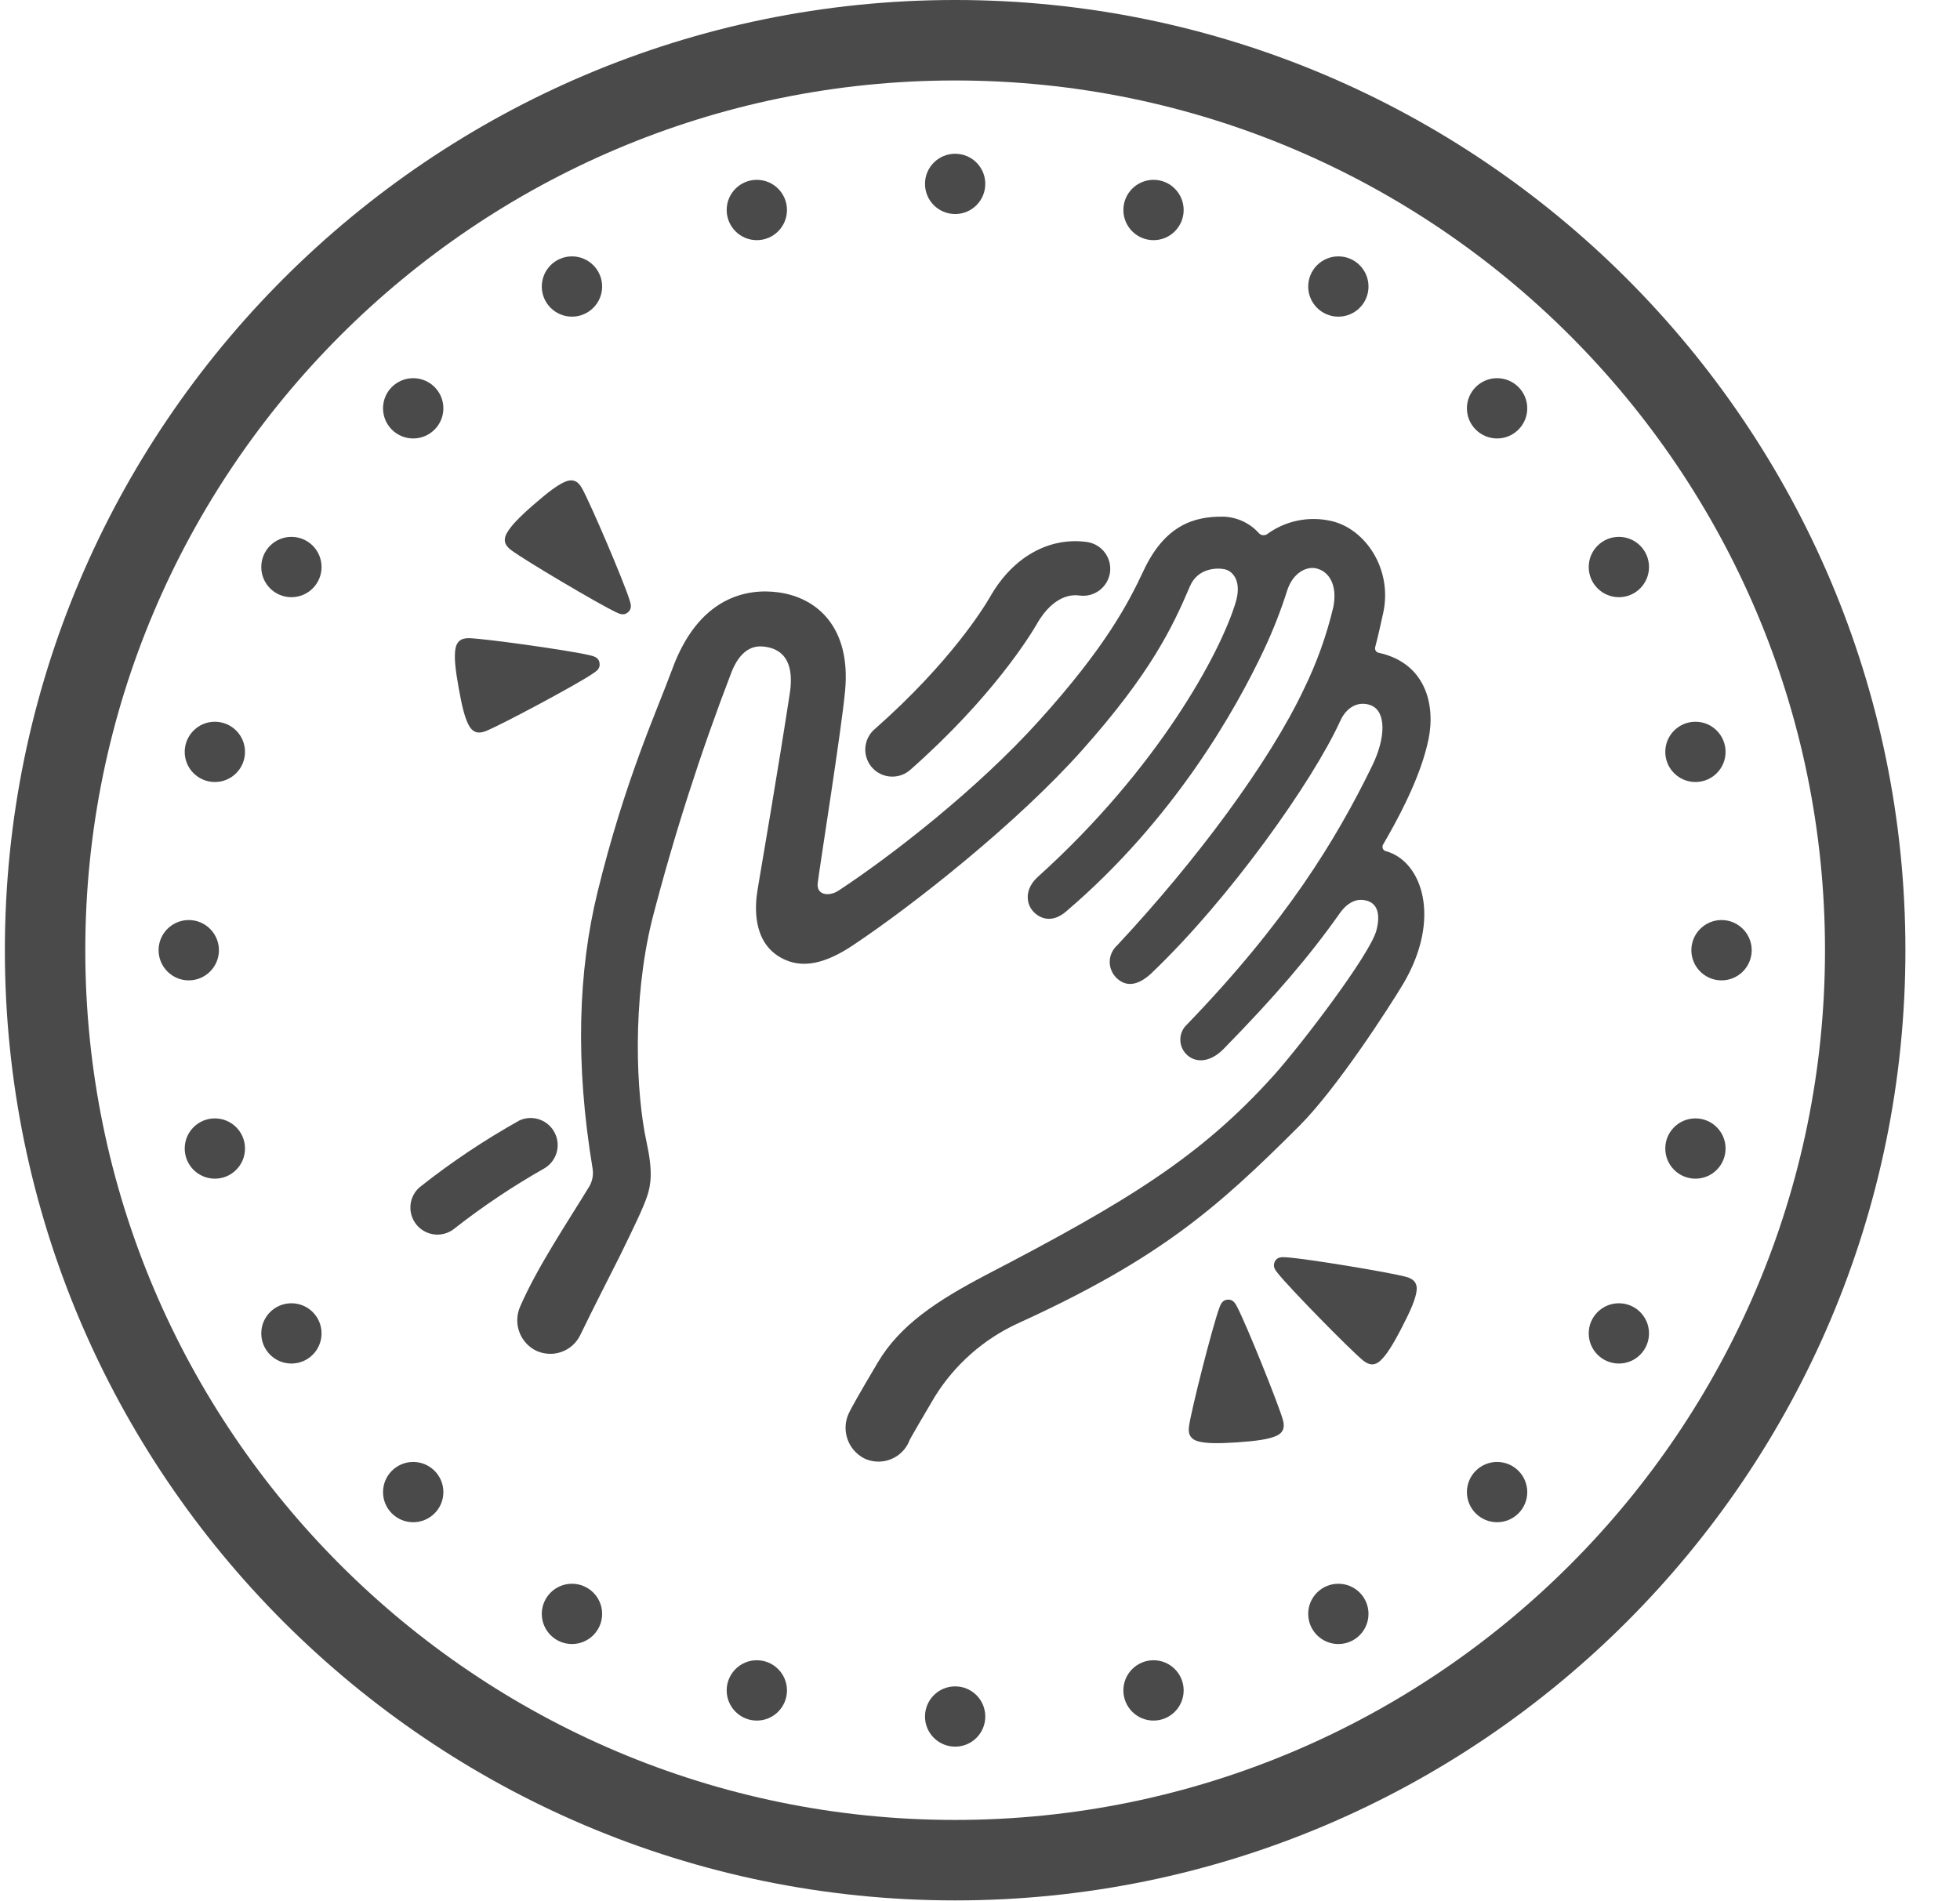
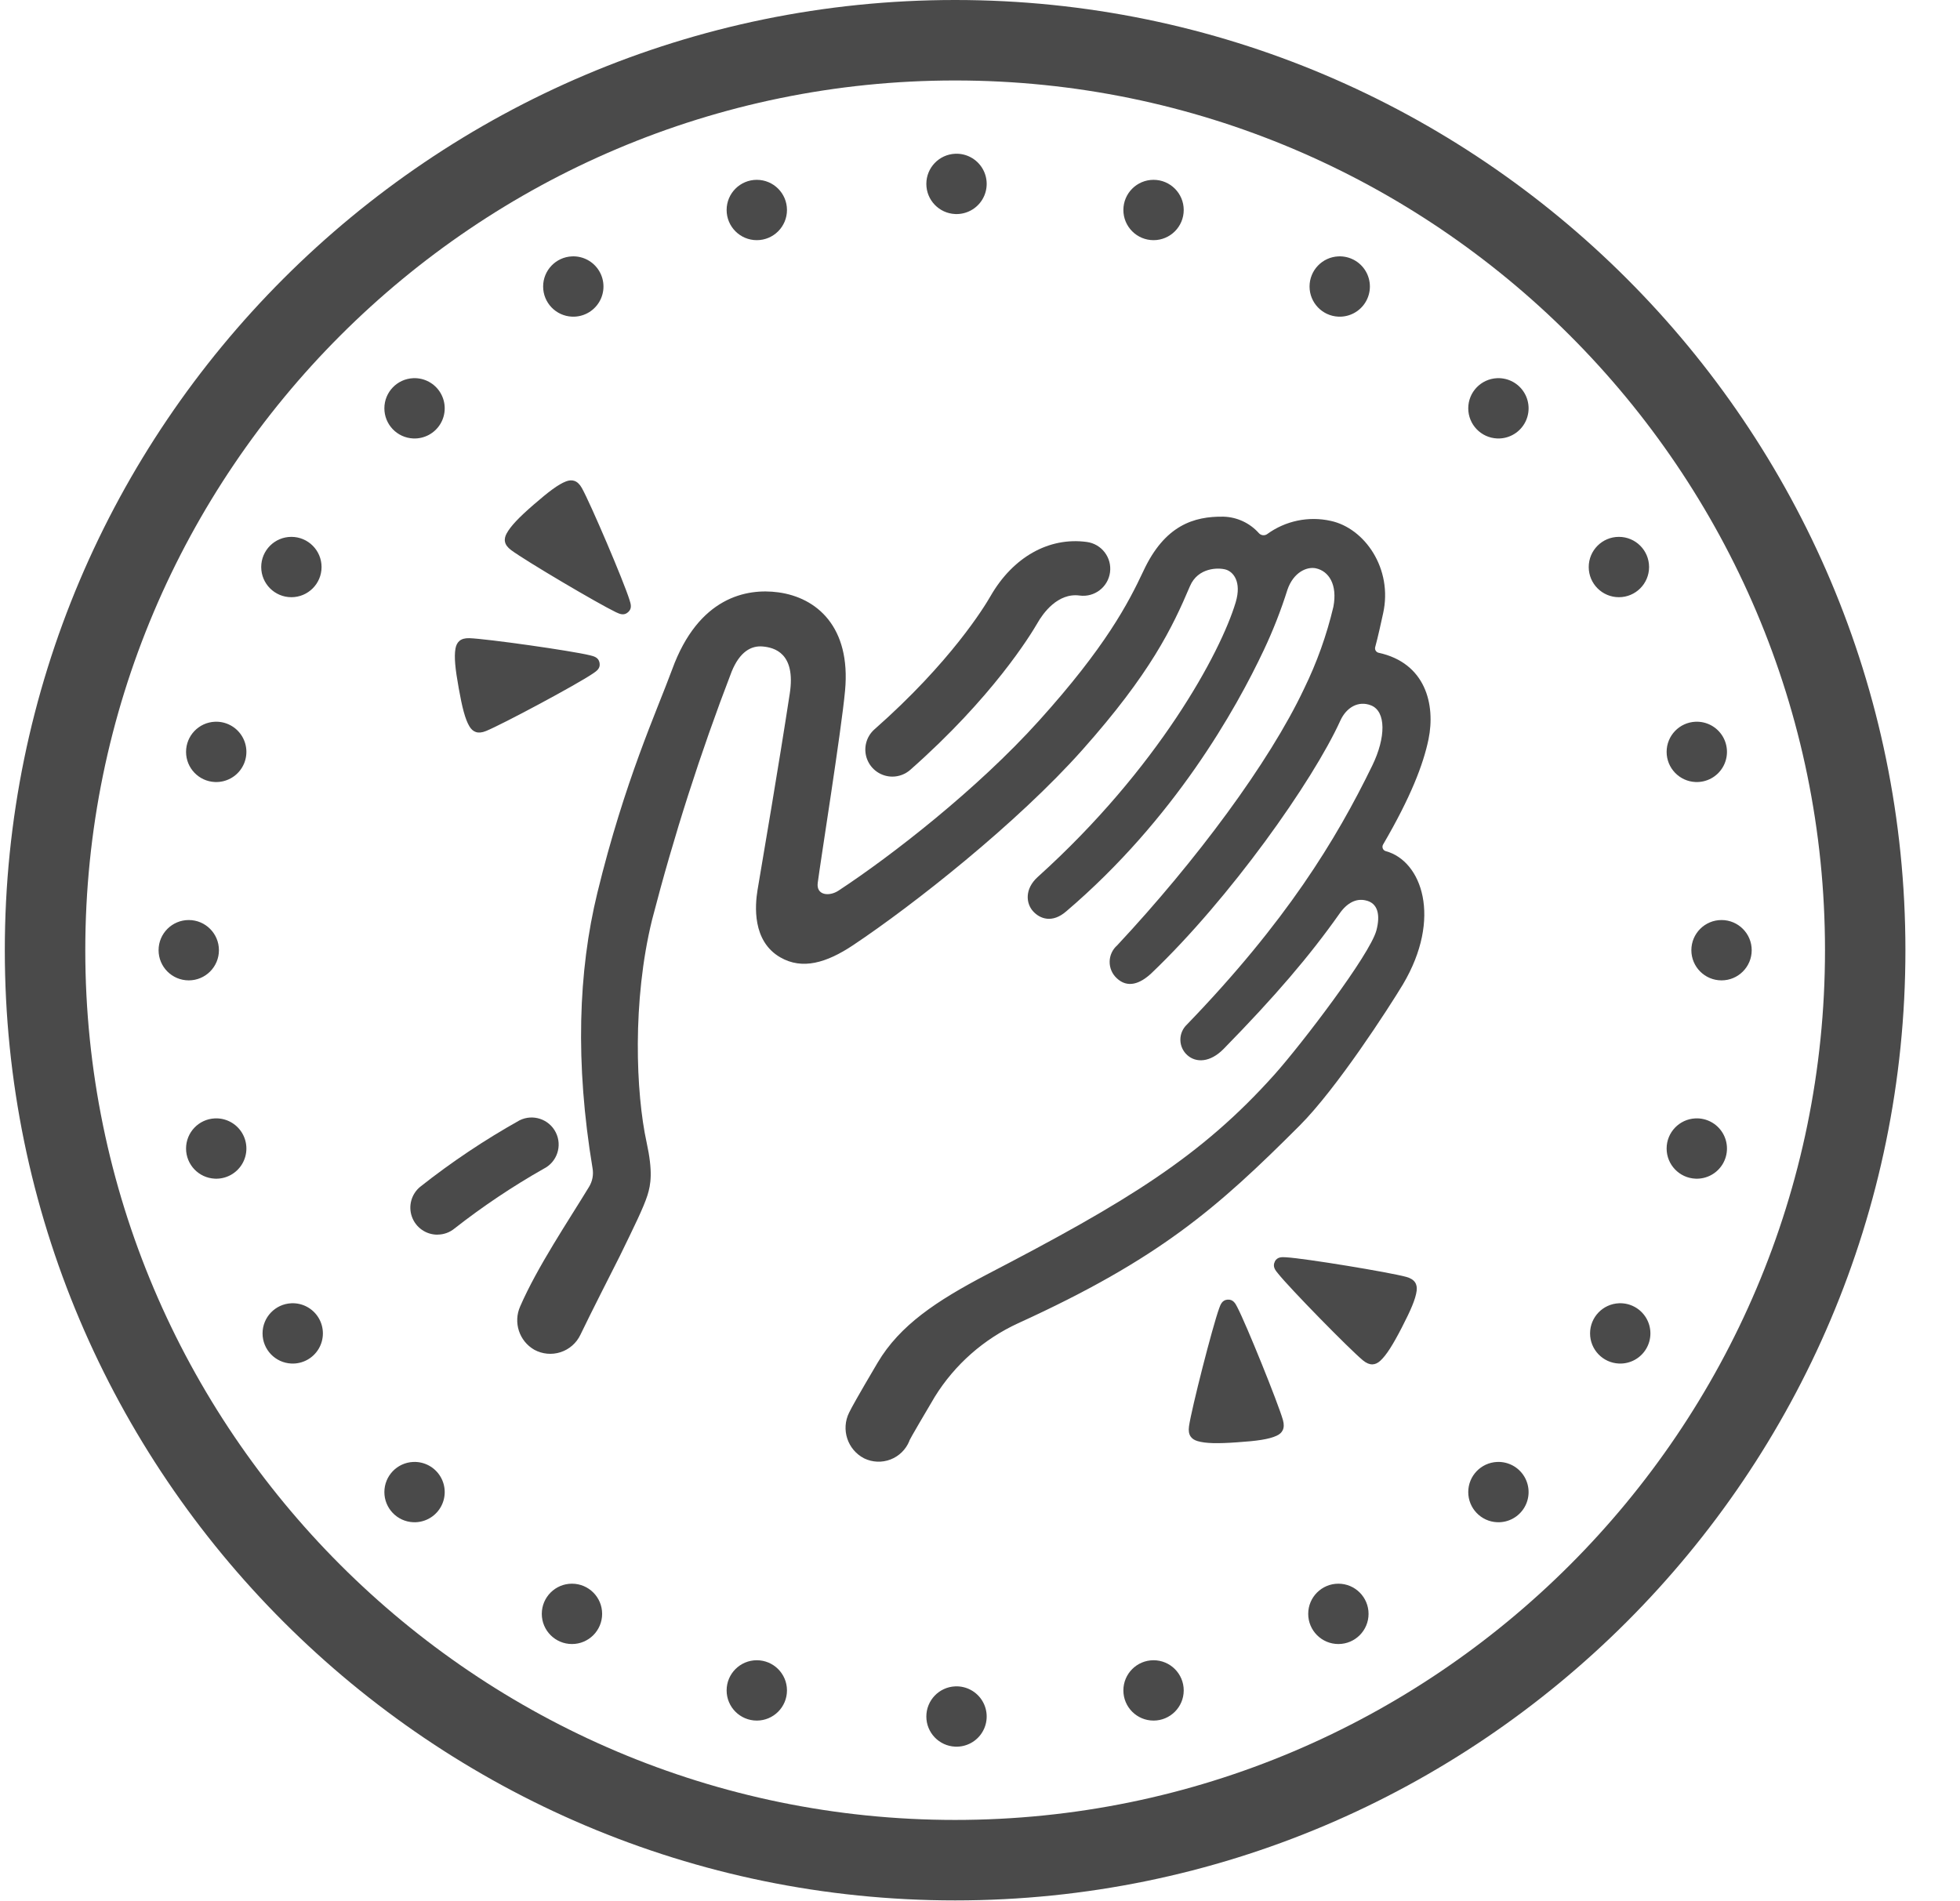
- <svg xmlns="http://www.w3.org/2000/svg" width="33" height="32" viewBox="0 0 33 32" fill="none">
-   <path d="M16.081 32C7.259 32 0.082 24.822 0.082 16C0.082 7.178 7.259 0 16.081 0C24.904 0 32.081 7.178 32.081 16C32.081 24.822 24.904 32 16.081 32ZM16.081 1.355C8.006 1.355 1.436 7.925 1.436 16C1.436 24.075 8.006 30.645 16.081 30.645C24.157 30.645 30.727 24.075 30.727 16C30.727 7.925 24.157 1.355 16.081 1.355Z" fill="#4A4A4A" />
-   <path d="M15.024 13.077C14.931 13.077 14.841 13.049 14.765 12.997C14.689 12.944 14.63 12.87 14.598 12.783C14.565 12.697 14.559 12.602 14.582 12.513C14.604 12.423 14.653 12.342 14.723 12.281C16.008 11.149 16.576 10.214 16.677 10.038C17.055 9.38 17.662 9.039 18.299 9.126C18.419 9.143 18.527 9.206 18.6 9.302C18.673 9.398 18.705 9.519 18.689 9.638C18.672 9.758 18.609 9.866 18.513 9.939C18.417 10.012 18.296 10.044 18.177 10.028C17.805 9.978 17.556 10.335 17.466 10.492C17.353 10.689 16.716 11.736 15.325 12.964C15.242 13.037 15.135 13.077 15.024 13.077Z" fill="#4A4A4A" />
-   <path d="M7.364 20.789C7.271 20.789 7.18 20.76 7.103 20.706C7.027 20.653 6.969 20.577 6.937 20.489C6.905 20.401 6.901 20.306 6.925 20.215C6.95 20.125 7.001 20.044 7.073 19.985C7.6 19.568 8.16 19.194 8.747 18.866C8.854 18.817 8.976 18.812 9.087 18.852C9.198 18.892 9.289 18.972 9.341 19.078C9.394 19.183 9.404 19.304 9.369 19.416C9.334 19.529 9.257 19.623 9.154 19.68C8.63 19.977 8.129 20.313 7.655 20.684C7.574 20.752 7.471 20.789 7.364 20.789Z" fill="#4A4A4A" />
-   <path d="M18.804 16.473C18.985 16.642 19.194 16.569 19.388 16.386C20.706 15.129 22.103 13.156 22.569 12.132C22.668 11.914 22.869 11.792 23.085 11.878C23.338 11.98 23.335 12.417 23.105 12.89C22.495 14.144 21.651 15.525 19.983 17.253C19.947 17.286 19.919 17.326 19.9 17.371C19.881 17.416 19.872 17.463 19.873 17.512C19.873 17.56 19.884 17.608 19.905 17.652C19.925 17.696 19.954 17.735 19.99 17.767C20.137 17.9 20.376 17.891 20.6 17.664C21.466 16.78 22.05 16.097 22.551 15.387C22.679 15.201 22.834 15.126 22.986 15.16C23.206 15.203 23.241 15.414 23.174 15.667C23.065 16.076 21.914 17.583 21.458 18.094C20.222 19.473 18.985 20.229 16.605 21.466C15.774 21.902 15.152 22.311 14.776 22.947C14.434 23.525 14.331 23.714 14.296 23.787C14.229 23.923 14.218 24.08 14.266 24.224C14.313 24.368 14.415 24.487 14.55 24.557C14.618 24.59 14.693 24.608 14.769 24.611C14.845 24.614 14.921 24.602 14.992 24.574C15.063 24.547 15.128 24.506 15.183 24.452C15.237 24.399 15.28 24.335 15.309 24.265C15.309 24.258 15.292 24.275 15.739 23.518C16.075 22.977 16.563 22.547 17.141 22.282C19.522 21.197 20.497 20.338 21.878 18.957C22.509 18.326 23.379 16.976 23.62 16.576C24.285 15.457 23.936 14.496 23.335 14.333C23.323 14.331 23.312 14.325 23.303 14.317C23.294 14.309 23.287 14.3 23.282 14.289C23.278 14.278 23.276 14.266 23.277 14.254C23.277 14.242 23.281 14.23 23.287 14.22C23.752 13.423 23.963 12.873 24.052 12.446C24.17 11.867 24.005 11.163 23.209 10.991C23.2 10.989 23.19 10.985 23.182 10.978C23.174 10.972 23.167 10.965 23.162 10.956C23.156 10.947 23.153 10.937 23.152 10.927C23.15 10.917 23.151 10.906 23.154 10.896C23.203 10.713 23.253 10.481 23.287 10.329C23.454 9.576 22.978 8.894 22.406 8.771C22.221 8.73 22.03 8.728 21.845 8.767C21.66 8.805 21.485 8.883 21.333 8.995C21.312 9.009 21.286 9.015 21.261 9.012C21.235 9.009 21.212 8.996 21.195 8.977C21.119 8.893 21.028 8.825 20.926 8.778C20.824 8.73 20.713 8.704 20.601 8.7C20.102 8.692 19.611 8.845 19.253 9.611C18.996 10.159 18.614 10.895 17.494 12.136C16.455 13.288 15.009 14.412 14.116 14.998C13.96 15.1 13.74 15.076 13.768 14.866C13.81 14.532 14.168 12.29 14.229 11.629C14.328 10.555 13.751 10.061 13.103 9.974C12.57 9.902 11.761 10.055 11.318 11.269C11.056 11.98 10.517 13.149 10.058 15.032C9.735 16.356 9.682 17.9 9.977 19.674C9.995 19.781 9.975 19.891 9.918 19.984C9.565 20.565 9.048 21.331 8.759 21.998C8.701 22.128 8.693 22.274 8.737 22.409C8.781 22.544 8.873 22.657 8.996 22.728C9.063 22.765 9.137 22.787 9.213 22.794C9.289 22.802 9.366 22.793 9.439 22.769C9.511 22.746 9.578 22.707 9.636 22.657C9.693 22.606 9.739 22.545 9.772 22.476C9.946 22.113 10.294 21.431 10.435 21.151C10.675 20.659 10.834 20.334 10.9 20.13C10.959 19.944 10.994 19.728 10.887 19.236C10.706 18.41 10.642 16.857 10.979 15.488C11.346 14.07 11.794 12.675 12.32 11.308C12.456 10.973 12.648 10.869 12.842 10.886C13.037 10.903 13.402 10.997 13.297 11.679C13.109 12.906 12.842 14.466 12.754 14.988C12.712 15.245 12.662 15.846 13.137 16.12C13.507 16.334 13.914 16.215 14.364 15.915C15.378 15.239 17.124 13.862 18.221 12.63C19.372 11.337 19.739 10.567 20.035 9.871C20.17 9.553 20.516 9.555 20.639 9.591C20.762 9.627 20.91 9.792 20.805 10.142C20.55 10.992 19.499 12.939 17.474 14.765C17.245 14.972 17.277 15.217 17.394 15.345C17.51 15.473 17.717 15.55 17.953 15.345C19.773 13.793 20.811 11.939 21.278 10.947C21.434 10.617 21.567 10.276 21.677 9.928C21.776 9.64 21.998 9.537 22.153 9.569C22.374 9.616 22.521 9.844 22.45 10.217C22.337 10.695 22.171 11.159 21.955 11.6C21.371 12.838 20.139 14.495 18.81 15.918C18.771 15.953 18.74 15.995 18.718 16.043C18.696 16.09 18.685 16.142 18.684 16.194C18.683 16.246 18.694 16.298 18.715 16.346C18.735 16.394 18.766 16.437 18.804 16.473V16.473Z" fill="#4A4A4A" />
-   <path d="M10.577 10.306C10.647 10.244 10.619 10.165 10.599 10.101C10.502 9.789 9.944 8.481 9.797 8.218C9.723 8.086 9.63 8.067 9.53 8.106C9.399 8.156 9.236 8.28 8.987 8.496C8.738 8.712 8.597 8.86 8.53 8.983C8.478 9.078 8.484 9.173 8.606 9.263C8.847 9.442 10.072 10.166 10.369 10.308C10.43 10.336 10.504 10.373 10.575 10.308L10.577 10.306Z" fill="#4A4A4A" />
-   <path d="M20.668 21.884C20.575 21.89 20.549 21.971 20.526 22.032C20.414 22.34 20.062 23.718 20.019 24.016C19.997 24.165 20.06 24.236 20.163 24.267C20.298 24.307 20.501 24.309 20.832 24.287C21.163 24.264 21.362 24.235 21.491 24.177C21.589 24.134 21.641 24.054 21.6 23.909C21.517 23.621 20.984 22.302 20.832 22.011C20.801 21.952 20.764 21.877 20.671 21.884H20.668Z" fill="#4A4A4A" />
-   <path d="M21.464 21.244C21.421 21.327 21.475 21.392 21.517 21.443C21.721 21.699 22.717 22.715 22.948 22.907C23.065 23.003 23.158 22.987 23.237 22.915C23.342 22.82 23.45 22.648 23.602 22.354C23.755 22.059 23.834 21.873 23.851 21.734C23.865 21.628 23.824 21.541 23.677 21.501C23.387 21.422 21.983 21.191 21.656 21.171C21.59 21.167 21.506 21.159 21.463 21.243L21.464 21.244Z" fill="#4A4A4A" />
-   <path d="M10.094 11.159C10.078 11.067 9.995 11.05 9.932 11.034C9.613 10.956 8.204 10.757 7.904 10.746C7.753 10.741 7.689 10.811 7.669 10.92C7.644 11.059 7.664 11.261 7.723 11.586C7.781 11.912 7.831 12.109 7.903 12.23C7.958 12.323 8.042 12.366 8.181 12.31C8.46 12.196 9.713 11.526 9.985 11.34C10.04 11.302 10.111 11.258 10.094 11.166V11.159Z" fill="#4A4A4A" />
-   <path d="M16.082 29.411C16.362 29.411 16.589 29.184 16.589 28.904C16.589 28.623 16.362 28.396 16.082 28.396C15.801 28.396 15.574 28.623 15.574 28.904C15.574 29.184 15.801 29.411 16.082 29.411Z" fill="#4A4A4A" />
-   <path d="M16.082 3.604C16.362 3.604 16.589 3.377 16.589 3.096C16.589 2.816 16.362 2.589 16.082 2.589C15.801 2.589 15.574 2.816 15.574 3.096C15.574 3.377 15.801 3.604 16.082 3.604Z" fill="#4A4A4A" />
-   <path d="M19.422 28.972C19.702 28.972 19.929 28.744 19.929 28.464C19.929 28.184 19.702 27.956 19.422 27.956C19.141 27.956 18.914 28.184 18.914 28.464C18.914 28.744 19.141 28.972 19.422 28.972Z" fill="#4A4A4A" />
-   <path d="M12.742 4.044C13.023 4.044 13.25 3.816 13.25 3.536C13.25 3.256 13.023 3.028 12.742 3.028C12.462 3.028 12.235 3.256 12.235 3.536C12.235 3.816 12.462 4.044 12.742 4.044Z" fill="#4A4A4A" />
-   <path d="M22.534 27.683C22.814 27.683 23.041 27.456 23.041 27.175C23.041 26.895 22.814 26.668 22.534 26.668C22.253 26.668 22.026 26.895 22.026 27.175C22.026 27.456 22.253 27.683 22.534 27.683Z" fill="#4A4A4A" />
-   <path d="M9.63 5.332C9.91 5.332 10.138 5.105 10.138 4.825C10.138 4.544 9.91 4.317 9.63 4.317C9.35 4.317 9.122 4.544 9.122 4.825C9.122 5.105 9.35 5.332 9.63 5.332Z" fill="#4A4A4A" />
-   <path d="M25.206 25.632C25.486 25.632 25.714 25.405 25.714 25.125C25.714 24.844 25.486 24.617 25.206 24.617C24.926 24.617 24.698 24.844 24.698 25.125C24.698 25.405 24.926 25.632 25.206 25.632Z" fill="#4A4A4A" />
-   <path d="M6.957 7.383C7.237 7.383 7.465 7.156 7.465 6.875C7.465 6.595 7.237 6.368 6.957 6.368C6.676 6.368 6.449 6.595 6.449 6.875C6.449 7.156 6.676 7.383 6.957 7.383Z" fill="#4A4A4A" />
-   <path d="M28.546 19.847C28.826 19.847 29.053 19.62 29.053 19.339C29.053 19.059 28.826 18.832 28.546 18.832C28.265 18.832 28.038 19.059 28.038 19.339C28.038 19.62 28.265 19.847 28.546 19.847Z" fill="#4A4A4A" />
-   <path d="M27.257 22.96C27.537 22.96 27.764 22.733 27.764 22.452C27.764 22.172 27.537 21.945 27.257 21.945C26.976 21.945 26.749 22.172 26.749 22.452C26.749 22.733 26.976 22.96 27.257 22.96Z" fill="#4A4A4A" />
-   <path d="M4.906 10.056C5.187 10.056 5.414 9.828 5.414 9.548C5.414 9.267 5.187 9.04 4.906 9.04C4.626 9.04 4.399 9.267 4.399 9.548C4.399 9.828 4.626 10.056 4.906 10.056Z" fill="#4A4A4A" />
-   <path d="M3.618 13.168C3.898 13.168 4.125 12.941 4.125 12.661C4.125 12.38 3.898 12.153 3.618 12.153C3.337 12.153 3.11 12.38 3.11 12.661C3.11 12.941 3.337 13.168 3.618 13.168Z" fill="#4A4A4A" />
-   <path d="M28.985 16.508C29.265 16.508 29.493 16.28 29.493 16C29.493 15.72 29.265 15.492 28.985 15.492C28.705 15.492 28.477 15.72 28.477 16C28.477 16.28 28.705 16.508 28.985 16.508Z" fill="#4A4A4A" />
-   <path d="M3.178 16.508C3.458 16.508 3.686 16.28 3.686 16C3.686 15.72 3.458 15.492 3.178 15.492C2.898 15.492 2.67 15.72 2.67 16C2.67 16.28 2.898 16.508 3.178 16.508Z" fill="#4A4A4A" />
-   <path d="M28.546 13.168C28.826 13.168 29.053 12.941 29.053 12.661C29.053 12.38 28.826 12.153 28.546 12.153C28.265 12.153 28.038 12.38 28.038 12.661C28.038 12.941 28.265 13.168 28.546 13.168Z" fill="#4A4A4A" />
-   <path d="M3.618 19.847C3.898 19.847 4.125 19.62 4.125 19.339C4.125 19.059 3.898 18.832 3.618 18.832C3.337 18.832 3.11 19.059 3.11 19.339C3.11 19.62 3.337 19.847 3.618 19.847Z" fill="#4A4A4A" />
-   <path d="M27.257 10.056C27.537 10.056 27.764 9.828 27.764 9.548C27.764 9.267 27.537 9.04 27.257 9.04C26.976 9.04 26.749 9.267 26.749 9.548C26.749 9.828 26.976 10.056 27.257 10.056Z" fill="#4A4A4A" />
-   <path d="M4.906 22.96C5.187 22.96 5.414 22.733 5.414 22.452C5.414 22.172 5.187 21.945 4.906 21.945C4.626 21.945 4.399 22.172 4.399 22.452C4.399 22.733 4.626 22.96 4.906 22.96Z" fill="#4A4A4A" />
-   <path d="M25.206 7.383C25.486 7.383 25.714 7.156 25.714 6.875C25.714 6.595 25.486 6.368 25.206 6.368C24.926 6.368 24.698 6.595 24.698 6.875C24.698 7.156 24.926 7.383 25.206 7.383Z" fill="#4A4A4A" />
-   <path d="M6.957 25.632C7.237 25.632 7.465 25.405 7.465 25.125C7.465 24.844 7.237 24.617 6.957 24.617C6.676 24.617 6.449 24.844 6.449 25.125C6.449 25.405 6.676 25.632 6.957 25.632Z" fill="#4A4A4A" />
-   <path d="M22.534 5.332C22.814 5.332 23.041 5.105 23.041 4.825C23.041 4.544 22.814 4.317 22.534 4.317C22.253 4.317 22.026 4.544 22.026 4.825C22.026 5.105 22.253 5.332 22.534 5.332Z" fill="#4A4A4A" />
-   <path d="M9.63 27.683C9.91 27.683 10.138 27.456 10.138 27.175C10.138 26.895 9.91 26.668 9.63 26.668C9.35 26.668 9.122 26.895 9.122 27.175C9.122 27.456 9.35 27.683 9.63 27.683Z" fill="#4A4A4A" />
-   <path d="M19.422 4.044C19.702 4.044 19.929 3.816 19.929 3.536C19.929 3.256 19.702 3.028 19.422 3.028C19.141 3.028 18.914 3.256 18.914 3.536C18.914 3.816 19.141 4.044 19.422 4.044Z" fill="#4A4A4A" />
-   <path d="M12.742 28.972C13.023 28.972 13.25 28.744 13.25 28.464C13.25 28.184 13.023 27.956 12.742 27.956C12.462 27.956 12.235 28.184 12.235 28.464C12.235 28.744 12.462 28.972 12.742 28.972Z" fill="#4A4A4A" />
+ <svg xmlns="http://www.w3.org/2000/svg" width="33" height="32" fill="none">
+   <path fill="#4A4A4A" d="M16.081 32c-8.822 0-16-7.178-16-16s7.178-16 16-16c8.823 0 16 7.178 16 16s-7.177 16-16 16Zm0-30.645C8.006 1.355 1.436 7.925 1.436 16s6.57 14.645 14.645 14.645c8.076 0 14.646-6.57 14.646-14.645S24.157 1.355 16.081 1.355Z" />
+   <path fill="#4A4A4A" d="M15.024 13.077a.455.455 0 0 1-.301-.796c1.285-1.132 1.853-2.067 1.954-2.243.378-.658.985-.999 1.622-.912a.455.455 0 0 1-.122.902c-.372-.05-.621.307-.71.464-.114.197-.75 1.244-2.142 2.472a.457.457 0 0 1-.301.113Zm-7.66 7.713a.455.455 0 0 1-.291-.805 12.716 12.716 0 0 1 1.674-1.12.455.455 0 0 1 .407.815c-.524.297-1.025.633-1.499 1.004a.45.45 0 0 1-.29.105Z" />
+   <path fill="#4A4A4A" d="M18.804 16.473c.18.169.39.096.584-.087 1.318-1.257 2.715-3.23 3.18-4.254.1-.218.301-.34.517-.254.253.102.25.539.02 1.012-.61 1.254-1.454 2.635-3.122 4.363a.349.349 0 0 0 .007.514c.148.133.386.124.61-.103.866-.884 1.45-1.567 1.951-2.277.128-.186.283-.261.436-.227.219.043.254.254.187.507-.11.41-1.26 1.916-1.716 2.427-1.236 1.38-2.473 2.135-4.853 3.372-.83.436-1.453.845-1.829 1.48-.342.579-.445.768-.48.841a.578.578 0 0 0 .254.77.558.558 0 0 0 .76-.292c0-.007-.018.01.43-.747.335-.54.823-.97 1.401-1.236 2.38-1.085 3.356-1.944 4.737-3.325.63-.63 1.501-1.981 1.742-2.38.665-1.12.316-2.08-.285-2.244a.076.076 0 0 1-.048-.113c.465-.797.677-1.347.765-1.774.118-.58-.047-1.283-.843-1.455a.078.078 0 0 1-.047-.035.077.077 0 0 1-.008-.06c.05-.183.099-.415.133-.567.167-.753-.31-1.435-.881-1.558a1.326 1.326 0 0 0-1.073.224.106.106 0 0 1-.138-.018.83.83 0 0 0-.594-.277c-.5-.008-.99.145-1.348.911-.257.548-.64 1.284-1.76 2.525-1.038 1.152-2.484 2.276-3.377 2.862-.156.102-.376.078-.348-.132.042-.334.4-2.576.46-3.237.1-1.074-.477-1.568-1.125-1.655-.533-.072-1.342.081-1.785 1.295-.262.711-.801 1.88-1.26 3.763-.323 1.324-.376 2.868-.081 4.642a.449.449 0 0 1-.059.31c-.353.581-.87 1.347-1.16 2.014a.573.573 0 0 0 .238.73.562.562 0 0 0 .776-.252c.174-.363.522-1.045.663-1.325.24-.492.4-.817.465-1.021.059-.186.094-.402-.013-.893-.181-.827-.245-2.38.092-3.75a38.662 38.662 0 0 1 1.34-4.179c.137-.335.33-.44.523-.422.194.017.56.11.455.793-.188 1.227-.455 2.787-.543 3.31-.042.256-.092.857.383 1.131.37.214.777.095 1.227-.205 1.014-.676 2.76-2.053 3.857-3.285 1.151-1.293 1.518-2.063 1.814-2.76.135-.317.481-.315.604-.279.123.036.27.201.166.551-.255.85-1.306 2.797-3.331 4.623-.23.207-.197.452-.08.58.116.128.323.205.559 0 1.82-1.552 2.858-3.406 3.325-4.398.156-.33.289-.67.399-1.019.1-.288.321-.39.476-.359.221.047.368.275.297.648a6.592 6.592 0 0 1-.495 1.383c-.584 1.238-1.816 2.895-3.145 4.318a.372.372 0 0 0-.006.555Zm-8.227-6.167c.07-.062.042-.14.022-.204-.097-.313-.655-1.62-.802-1.884-.074-.132-.167-.15-.267-.112-.131.05-.294.174-.543.39-.25.216-.39.364-.457.487-.052.095-.046.19.076.28.241.18 1.466.903 1.763 1.045.06.028.135.065.206 0l.002-.002Zm10.091 11.578c-.093.006-.12.087-.142.148-.112.308-.464 1.686-.507 1.984-.022.149.041.22.144.25.135.04.338.044.669.02.33-.022.53-.05.659-.109.098-.043.15-.123.109-.268-.083-.288-.616-1.607-.768-1.898-.03-.059-.068-.134-.162-.127h-.002Zm.796-.64c-.043.083.01.148.053.199.204.256 1.2 1.272 1.431 1.464.117.096.21.08.29.008.104-.095.212-.267.364-.561.152-.295.232-.48.25-.62.013-.107-.028-.193-.175-.233-.29-.079-1.694-.31-2.021-.33-.066-.004-.15-.012-.193.072v.001ZM10.094 11.16c-.016-.093-.099-.11-.162-.126-.32-.078-1.728-.277-2.028-.288-.151-.005-.215.065-.235.174-.025.139-.005.34.054.666.058.326.108.523.18.644.055.093.14.136.278.08.28-.114 1.532-.784 1.804-.97.055-.038.126-.082.11-.174v-.007Zm5.988 18.251a.508.508 0 1 0 0-1.015.508.508 0 0 0 0 1.015Zm0-25.807a.508.508 0 1 0 0-1.015.508.508 0 0 0 0 1.015Zm3.34 25.368a.508.508 0 1 0 0-1.016.508.508 0 0 0 0 1.016Zm-6.68-24.928a.508.508 0 1 0 0-1.016.508.508 0 0 0 0 1.016Zm9.792 23.639a.508.508 0 1 0 0-1.016.508.508 0 0 0 0 1.016ZM9.63 5.332a.508.508 0 1 0 0-1.015.508.508 0 0 0 0 1.015Zm15.576 20.3a.508.508 0 1 0 0-1.015.508.508 0 0 0 0 1.015ZM6.957 7.383a.508.508 0 1 0 0-1.015.508.508 0 0 0 0 1.015Zm21.589 12.464a.508.508 0 1 0 0-1.015.508.508 0 0 0 0 1.015Zm-1.289 3.113a.508.508 0 1 0 0-1.015.508.508 0 0 0 0 1.015ZM4.906 10.056a.508.508 0 1 0 0-1.016.508.508 0 0 0 0 1.016Zm-1.288 3.112a.508.508 0 1 0 0-1.015.508.508 0 0 0 0 1.015Zm25.367 3.34a.508.508 0 1 0 0-1.016.508.508 0 0 0 0 1.016Zm-25.807 0a.508.508 0 1 0 0-1.016.508.508 0 0 0 0 1.016Zm25.368-3.34a.508.508 0 1 0 0-1.015.508.508 0 0 0 0 1.015ZM3.618 19.847a.508.508 0 1 0 0-1.015.508.508 0 0 0 0 1.015Zm23.639-9.791a.508.508 0 1 0 0-1.016.508.508 0 0 0 0 1.016ZM4.906 22.96a.508.508 0 1 0 0-1.015.508.508 0 0 0 0 1.015Zm20.3-15.577a.508.508 0 1 0 0-1.015.508.508 0 0 0 0 1.015ZM6.957 25.632a.508.508 0 1 0 0-1.015.508.508 0 0 0 0 1.015Zm15.577-20.3a.508.508 0 1 0 0-1.015.508.508 0 0 0 0 1.015ZM9.63 27.683a.508.508 0 1 0 0-1.016.508.508 0 0 0 0 1.016Zm9.792-23.639a.508.508 0 1 0 0-1.016.508.508 0 0 0 0 1.016Zm-6.68 24.928a.508.508 0 1 0 0-1.016.508.508 0 0 0 0 1.016Z" />
</svg>
